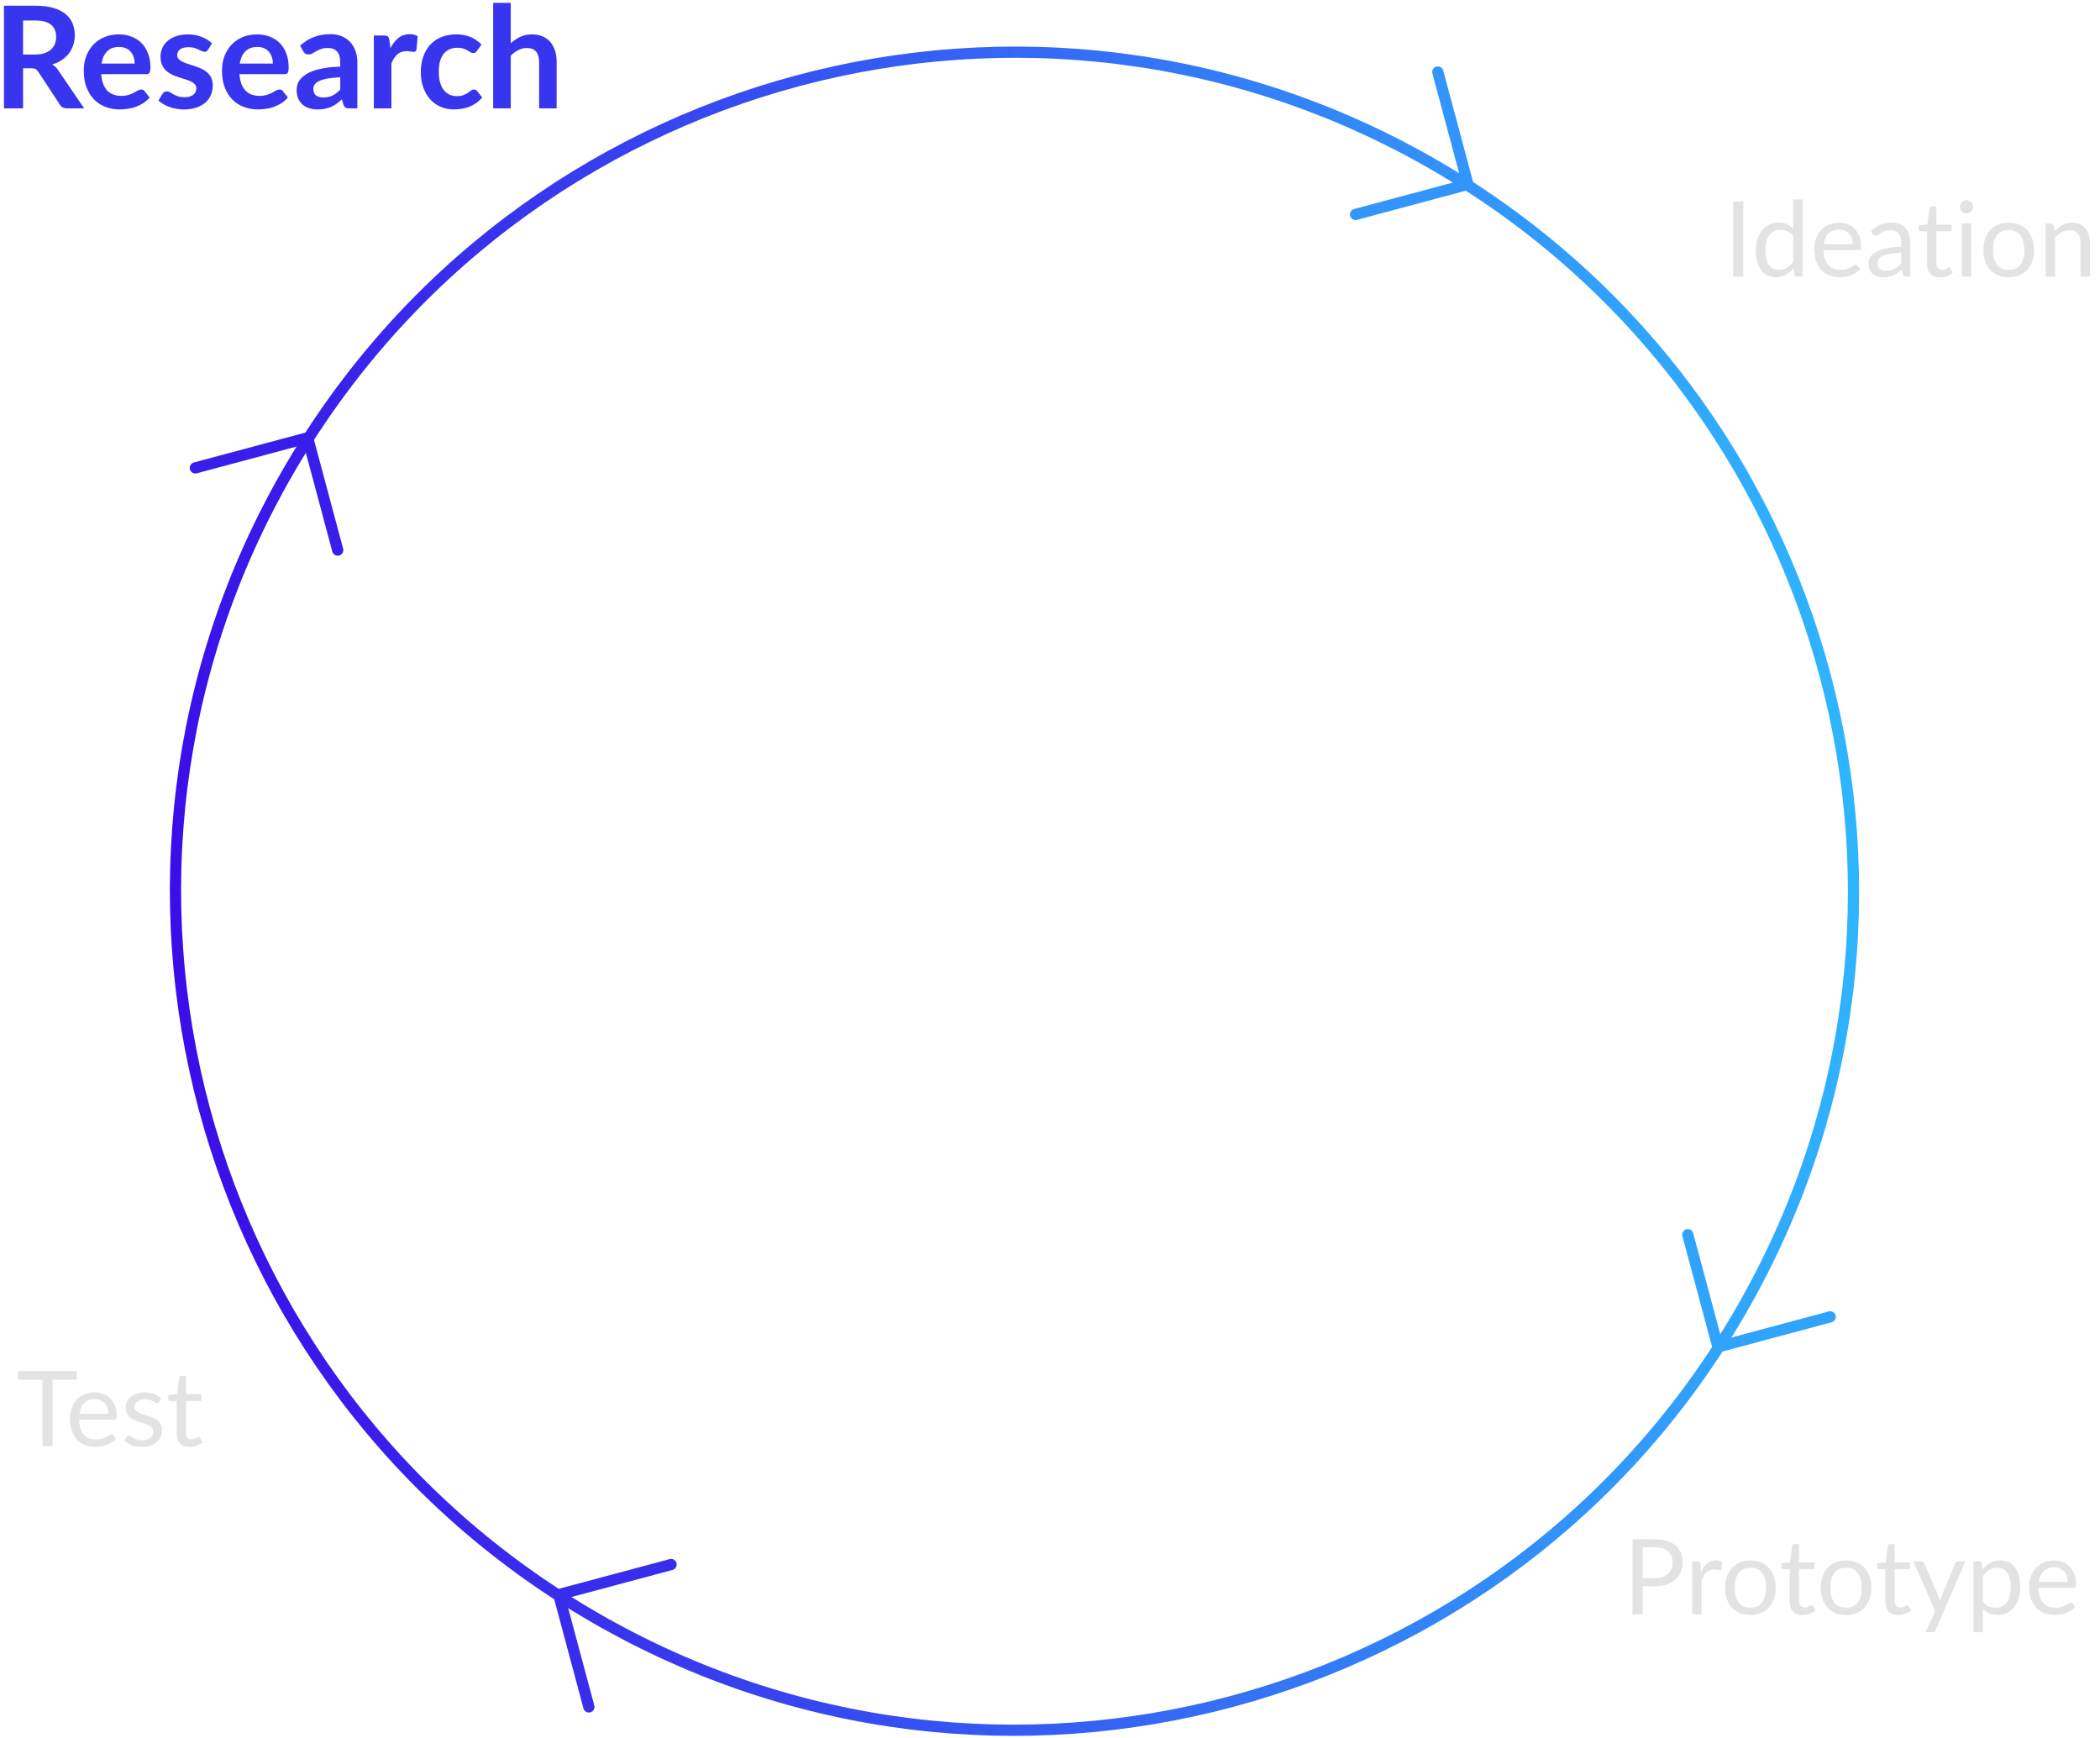
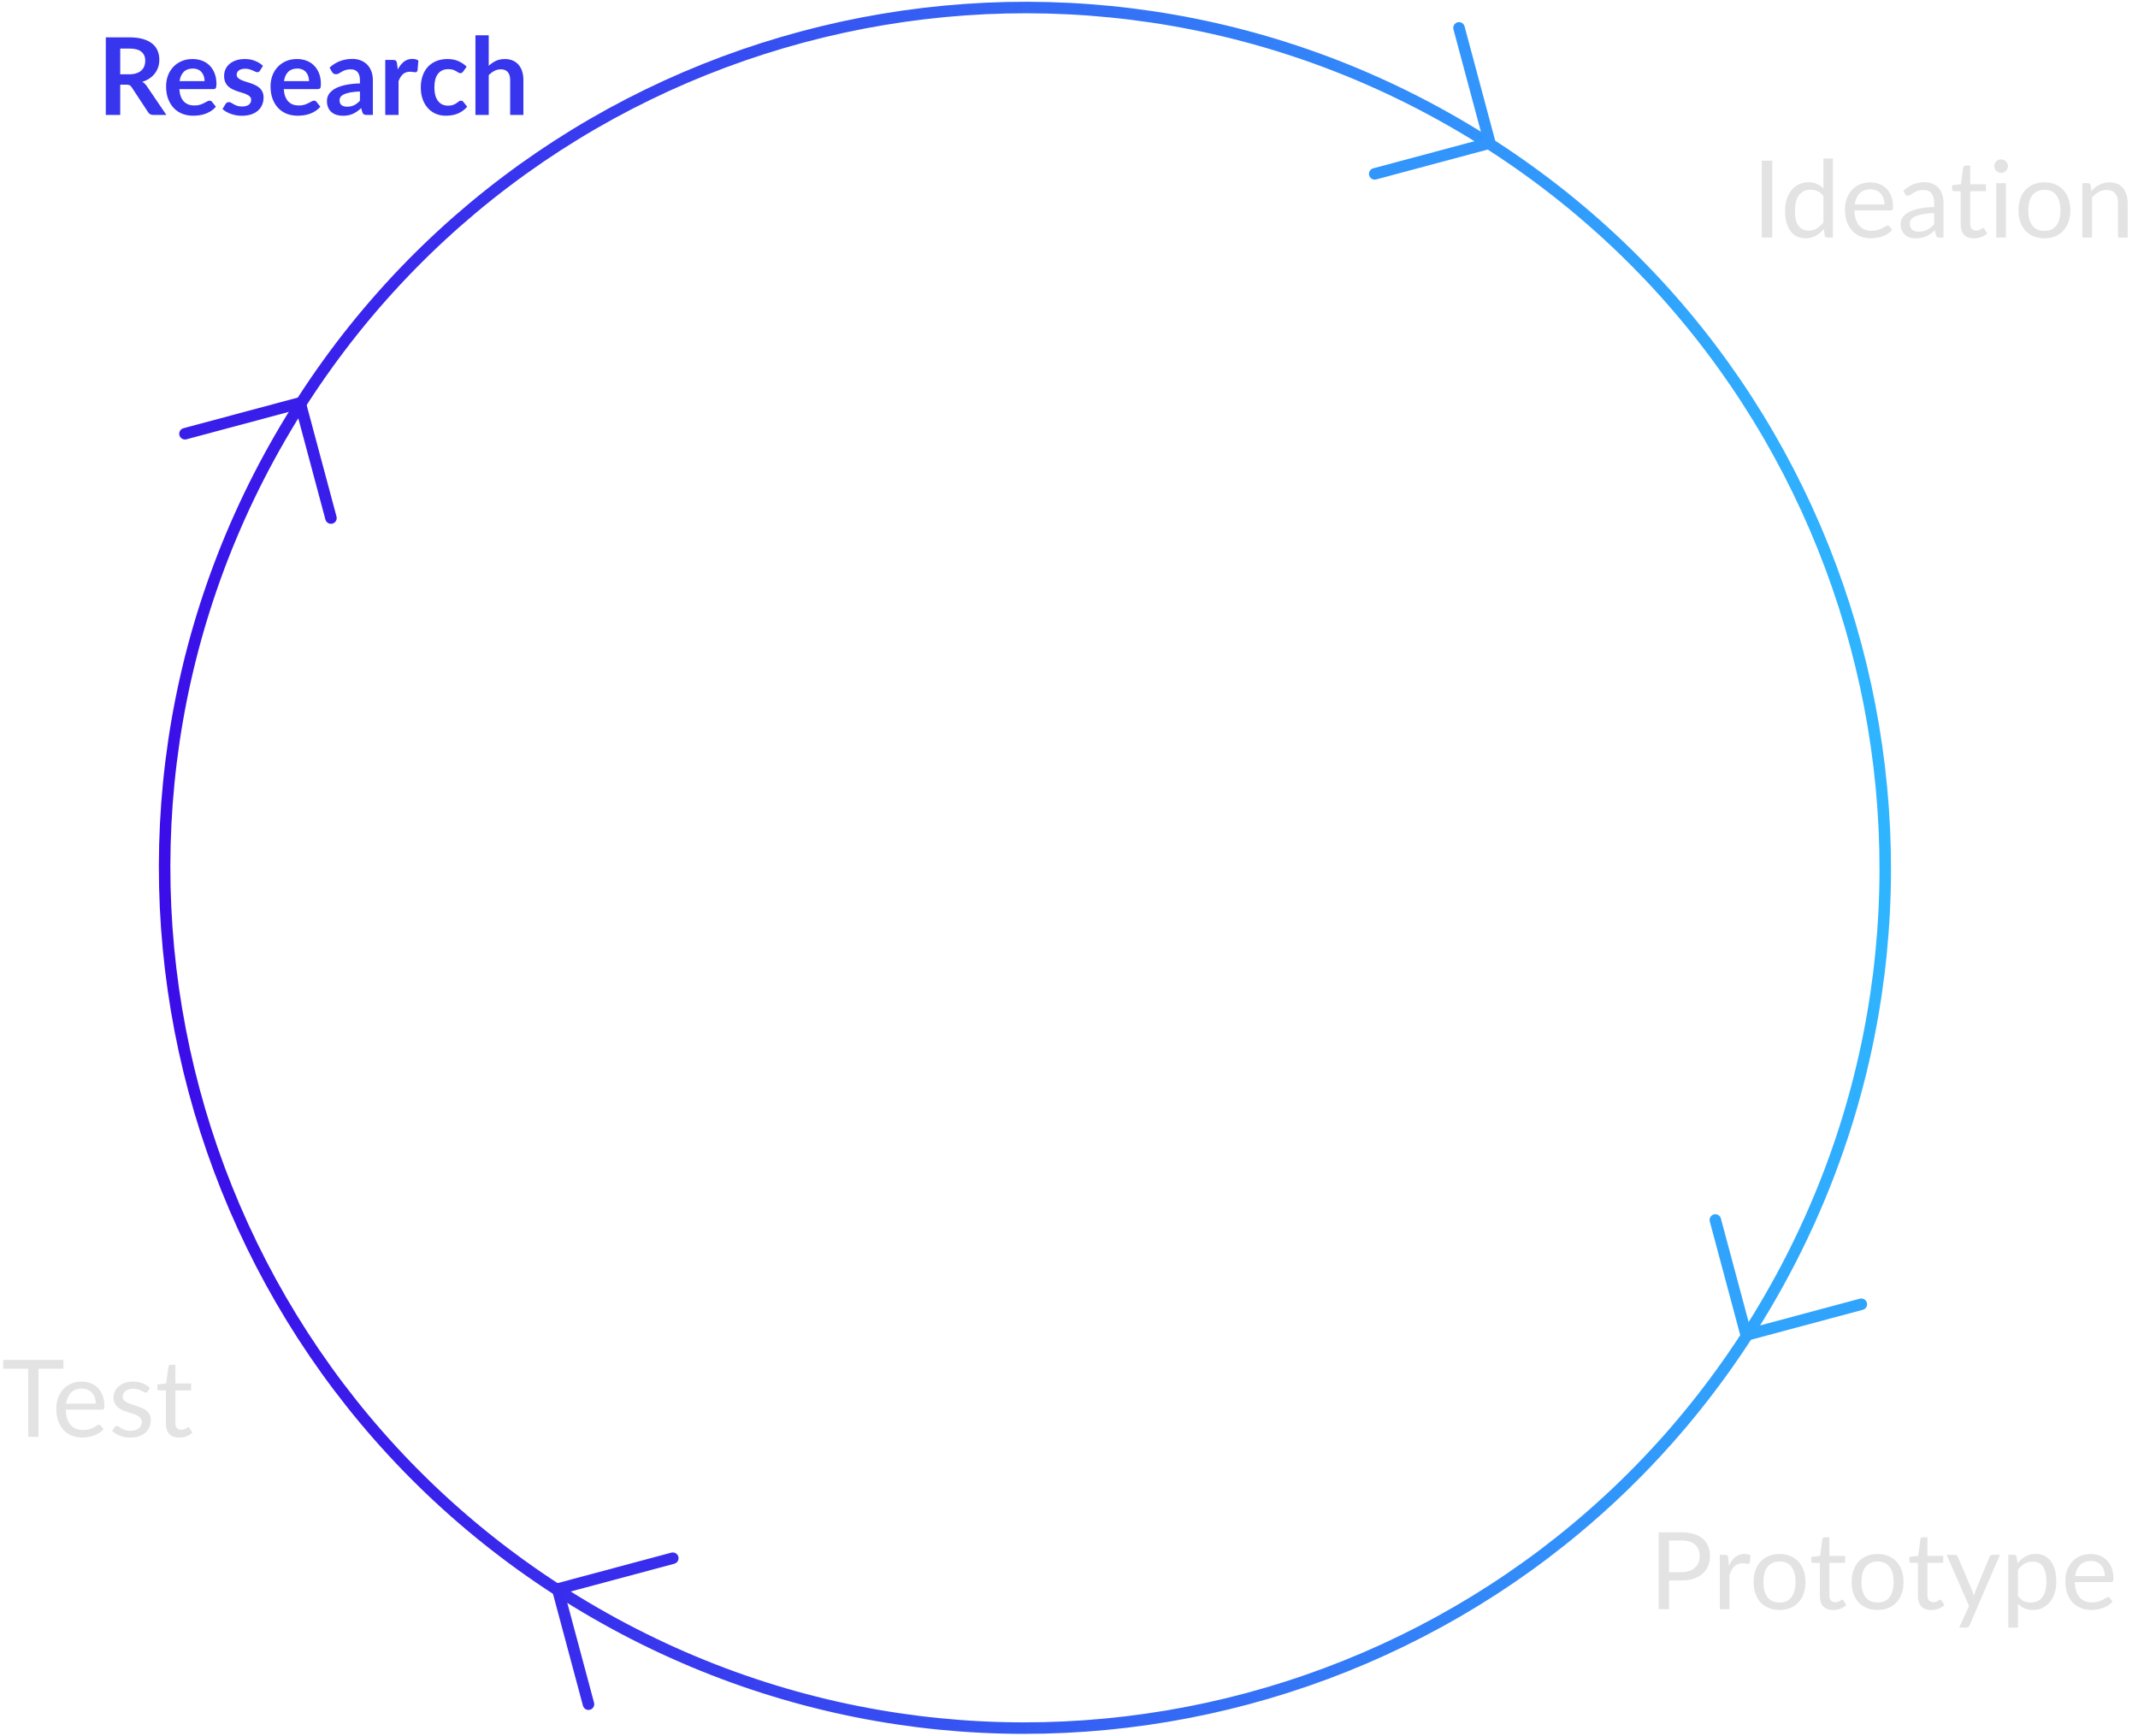
- <svg xmlns="http://www.w3.org/2000/svg" width="562px" height="465px" viewBox="0 0 562 465" version="1.1">
+ <svg xmlns="http://www.w3.org/2000/svg" width="558px" height="453px" viewBox="0 0 558 453" version="1.1">
  <defs>
    <linearGradient x1="22.173%" y1="7.734%" x2="79.963%" y2="92.425%" id="linearGradient-1">
      <stop stop-color="#2FB7FF" offset="0%" />
      <stop stop-color="#3B09E8" offset="100%" />
    </linearGradient>
  </defs>
  <g id="FOMC" stroke="none" stroke-width="1" fill="none" fill-rule="evenodd">
-     <g id="Desktop-HD-Copy" transform="translate(-1711, -6208)">
-       <g id="design-process-ideation-copy-2" transform="translate(1645, 6109)">
+     <g id="Desktop-HD-Copy" transform="translate(-1897, -6131)">
+       <g id="design-process-ideation-copy-2" transform="translate(1827, 6020)">
        <g id="Group" transform="translate(337.4996, 337.5013) rotate(120) translate(-337.4996, -337.5013) translate(90.99964, 91.00133)" stroke-width="3">
          <circle id="Oval" stroke="url(#linearGradient-1)" cx="246.5" cy="246.5" r="224.5" />
          <polyline id="Path" stroke="#391EEB" stroke-linecap="round" transform="translate(247, 471) scale(-1, 1) rotate(-90) translate(-247, -471) " points="225 460 247 482 269 460" />
          <polyline id="Path" stroke="#30A4FC" stroke-linecap="round" transform="translate(247, 22.5) rotate(-90) translate(-247, -22.5) " points="225 11.5 247 33.5 269 11.5" />
          <polyline id="Path" stroke="#3195FB" stroke-linecap="round" transform="translate(22, 247) scale(-1, 1) rotate(-180) translate(-22, -247) " points="0 236 22 258 44 236" />
          <polyline id="Path" stroke="#382DED" stroke-linecap="round" transform="translate(470.5, 247) scale(-1, 1) translate(-470.5, -247) " points="448.5 236 470.5 258 492.5 236" />
        </g>
        <g id="Group" transform="translate(527, 145)" fill="#E3E3E3" font-family="Lato-Regular, Lato" font-size="28" font-weight="normal">
          <text id="Ideation">
            <tspan x="0.257" y="28">Ideation</tspan>
          </text>
        </g>
-         <g id="Group" transform="translate(64, 90)" fill="#3835EE" font-family="Lato-Bold, Lato" font-size="38" font-weight="bold">
+         <g id="Group" transform="translate(95, 113)" fill="#3835EE" font-family="Lato-Bold, Lato" font-size="28" font-weight="bold">
          <text id="Research">
-             <tspan x="0" y="38">Research</tspan>
+             <tspan x="0.363" y="28">Research</tspan>
          </text>
        </g>
        <g id="Group" transform="translate(500, 503)" fill="#E3E3E3" font-family="Lato-Regular, Lato" font-size="28" font-weight="normal">
          <text id="Prototype">
            <tspan x="0.335" y="28">Prototype</tspan>
          </text>
        </g>
        <g id="Group" transform="translate(70, 458)" fill="#E3E3E3" font-family="Lato-Regular, Lato" font-size="28" font-weight="normal">
          <text id="Test">
            <tspan x="0.421" y="28">Test</tspan>
          </text>
        </g>
      </g>
    </g>
  </g>
</svg>
